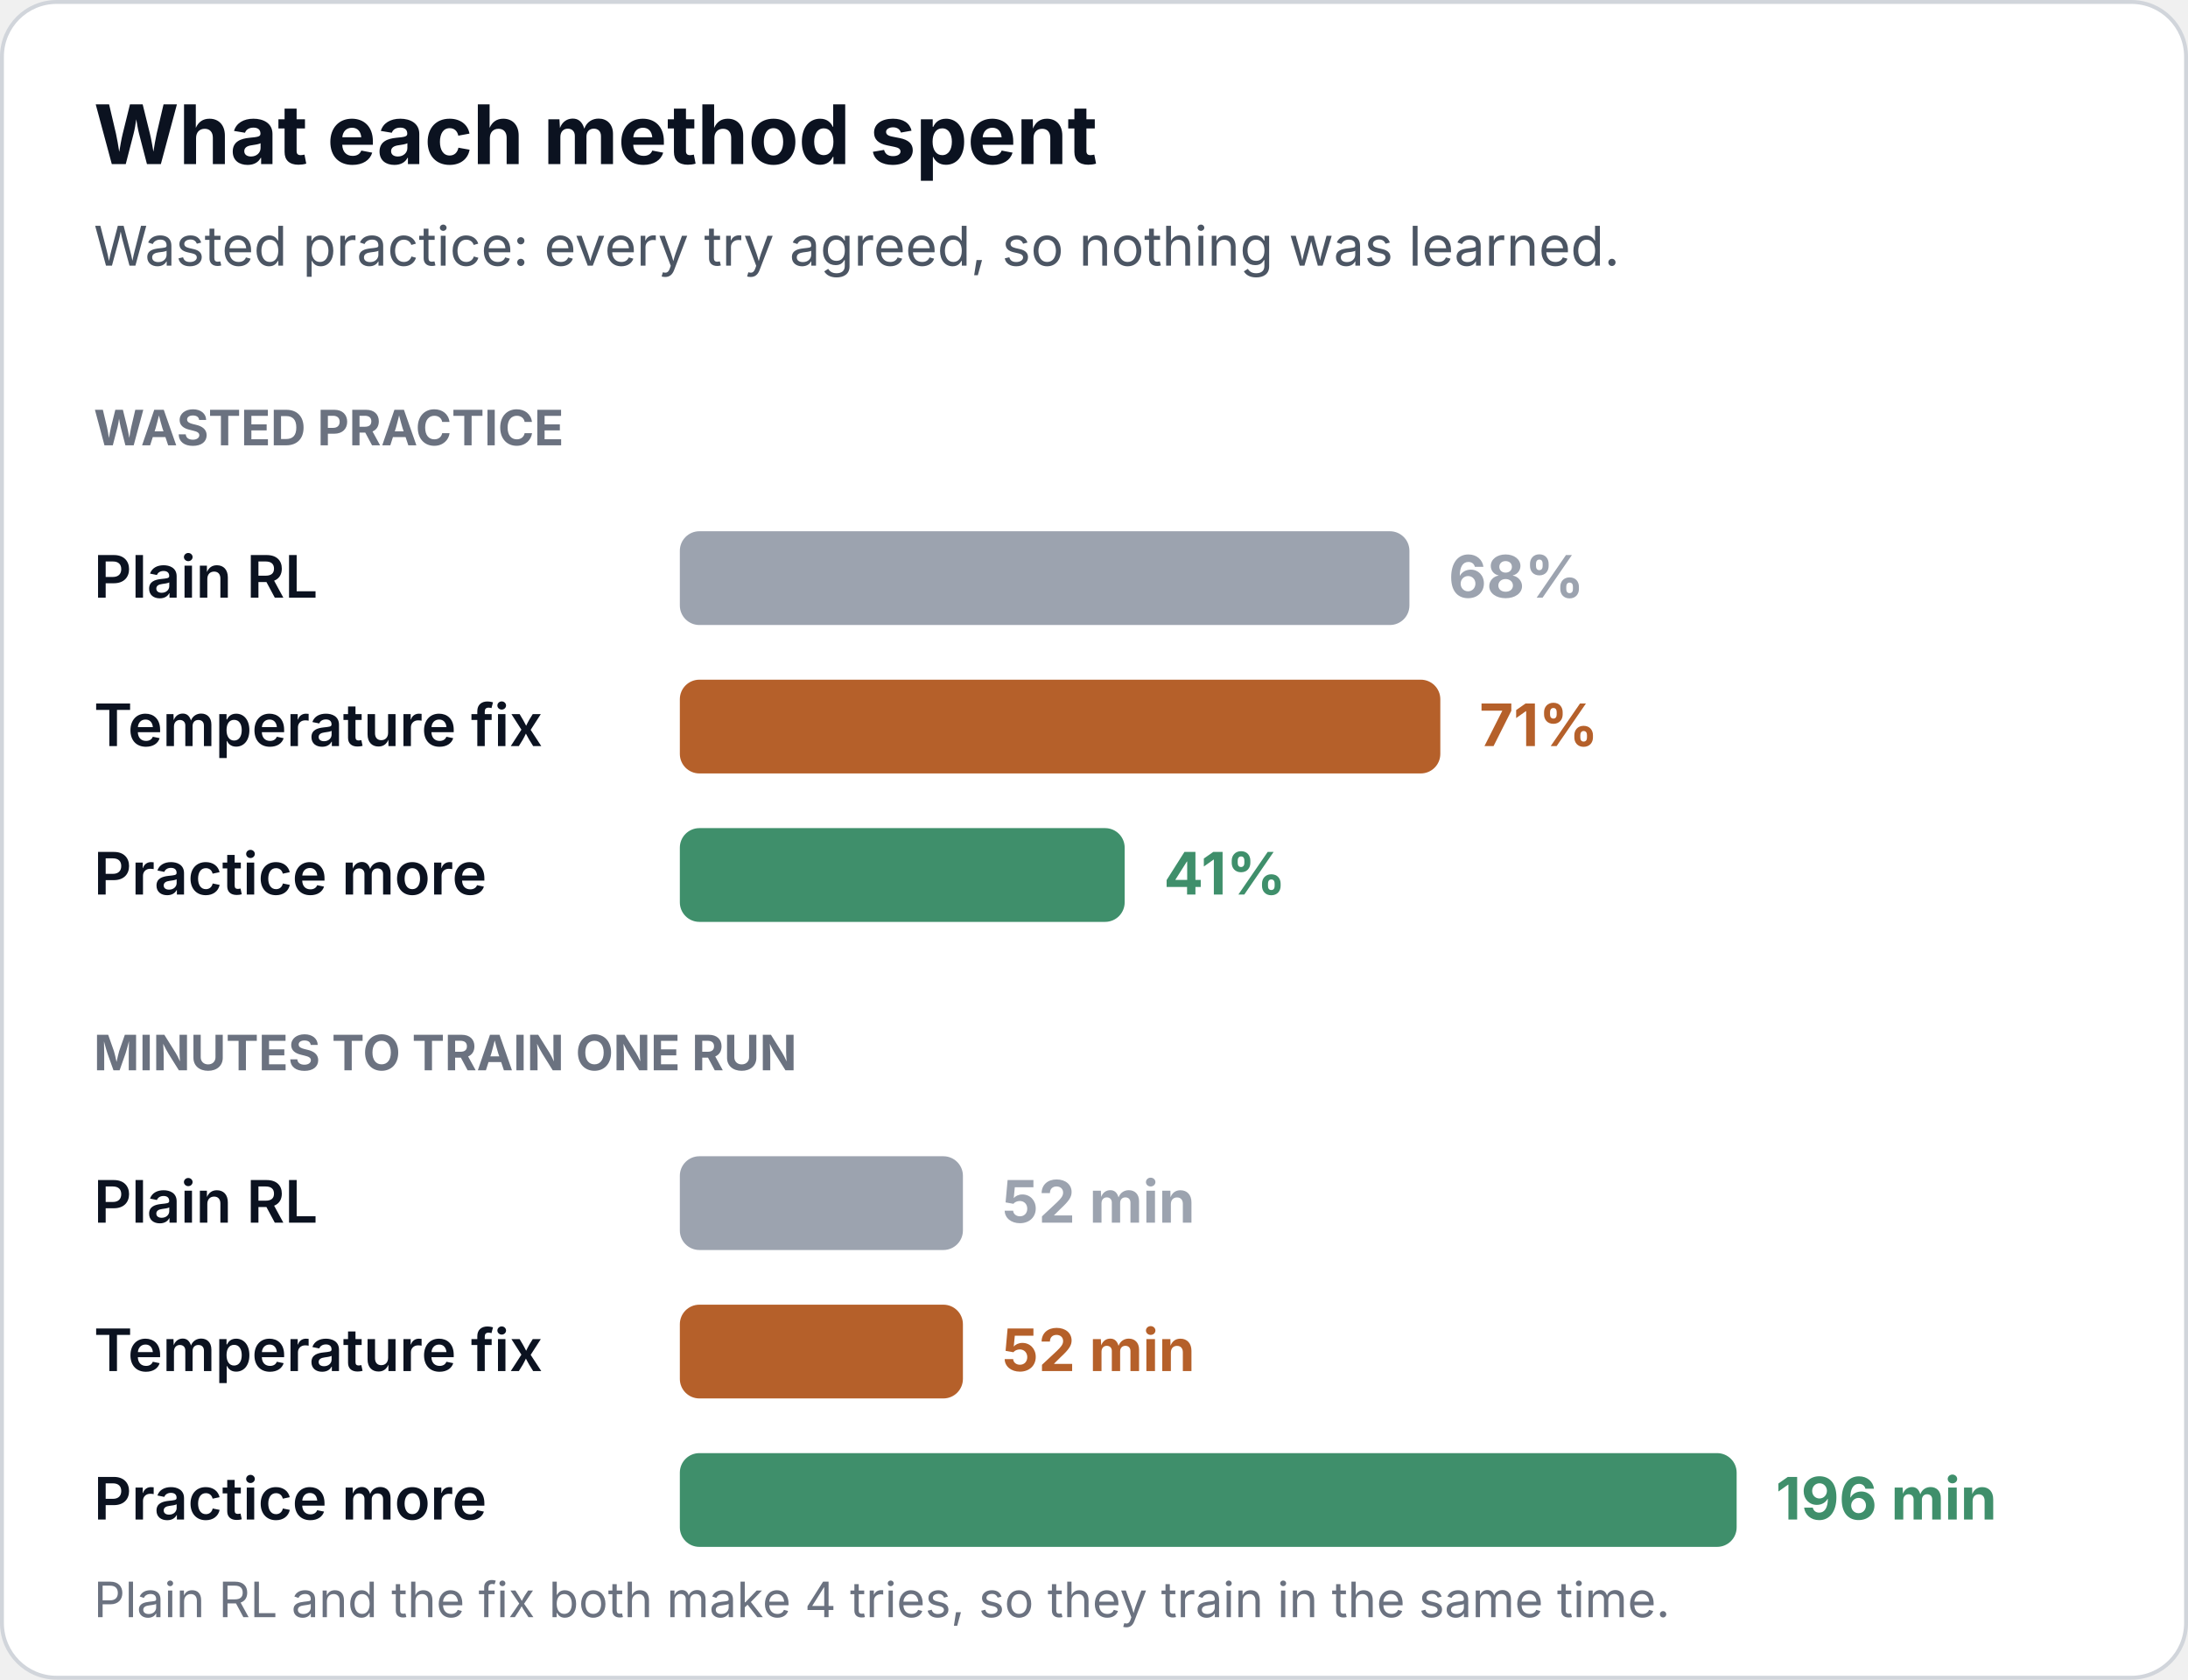
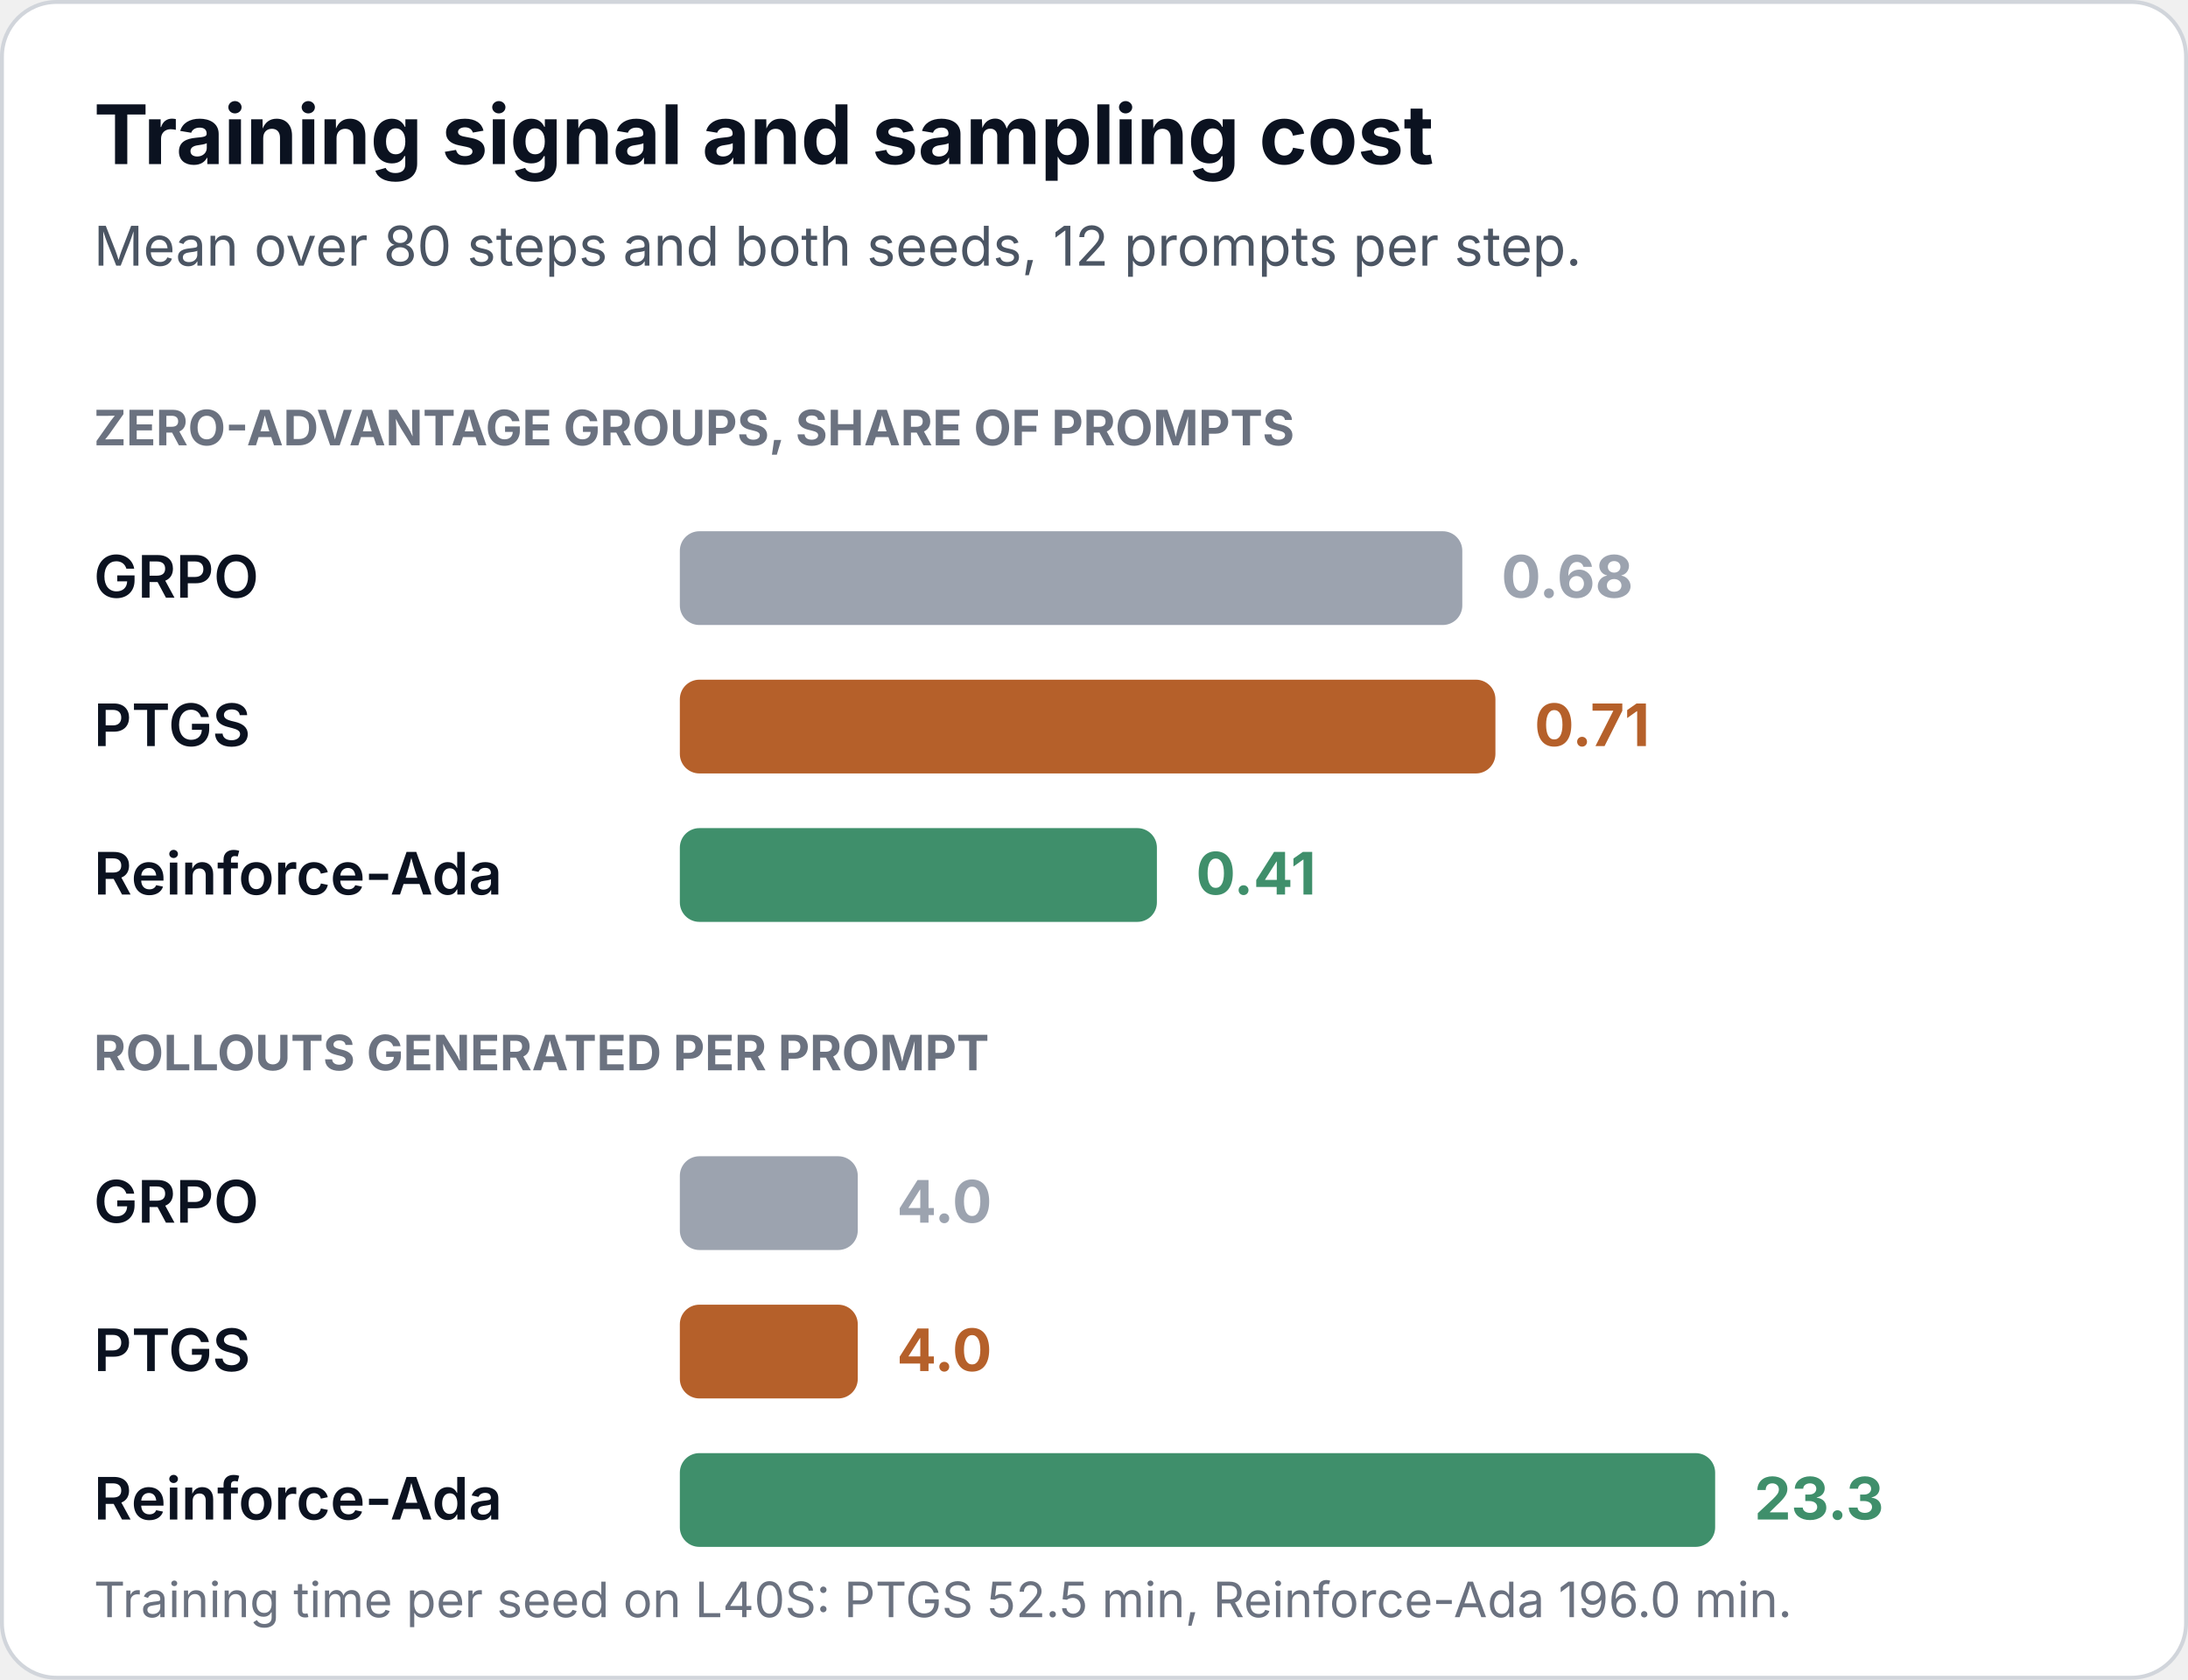
<svg xmlns="http://www.w3.org/2000/svg" viewBox="0 0 560 430" width="560" height="430">
  <rect x="0.5" y="0.5" width="559" height="429" rx="14" fill="#FFFFFF" stroke="#D1D5DB" />
-   <text x="24" y="42" font-family="ui-sans-serif, system-ui, -apple-system, 'Segoe UI', Inter, sans-serif" font-size="21" font-weight="700" fill="#0B1220" text-anchor="start">What each method spent</text>
-   <text x="24" y="68" font-family="ui-sans-serif, system-ui, -apple-system, 'Segoe UI', Inter, sans-serif" font-size="14" font-weight="400" fill="#4B5563" text-anchor="start">Wasted practice: every try agreed, so nothing was learned.</text>
-   <text x="24" y="114" font-family="ui-sans-serif, system-ui, -apple-system, 'Segoe UI', Inter, sans-serif" font-size="12.5" font-weight="700" fill="#6B7280" text-anchor="start">WASTED PRACTICE</text>
-   <text x="24" y="153" font-family="ui-sans-serif, system-ui, -apple-system, 'Segoe UI', Inter, sans-serif" font-size="15" font-weight="600" fill="#0B1220" text-anchor="start">Plain RL</text>
-   <rect x="174" y="136" width="186.731" height="24" rx="5" fill="#9CA3AF" />
-   <text x="370.731" y="153" font-family="ui-sans-serif, system-ui, -apple-system, 'Segoe UI', Inter, sans-serif" font-size="15" font-weight="700" fill="#9CA3AF" text-anchor="start">68%</text>
-   <text x="24" y="191" font-family="ui-sans-serif, system-ui, -apple-system, 'Segoe UI', Inter, sans-serif" font-size="15" font-weight="600" fill="#0B1220" text-anchor="start">Temperature fix</text>
-   <rect x="174" y="174" width="194.637" height="24" rx="5" fill="#B5602A" />
-   <text x="378.637" y="191" font-family="ui-sans-serif, system-ui, -apple-system, 'Segoe UI', Inter, sans-serif" font-size="15" font-weight="700" fill="#B5602A" text-anchor="start">71%</text>
-   <text x="24" y="229" font-family="ui-sans-serif, system-ui, -apple-system, 'Segoe UI', Inter, sans-serif" font-size="15" font-weight="600" fill="#0B1220" text-anchor="start">Practice more</text>
-   <rect x="174" y="212" width="113.85" height="24" rx="5" fill="#3F8F6B" />
-   <text x="297.85" y="229" font-family="ui-sans-serif, system-ui, -apple-system, 'Segoe UI', Inter, sans-serif" font-size="15" font-weight="700" fill="#3F8F6B" text-anchor="start">41%</text>
-   <text x="24" y="274" font-family="ui-sans-serif, system-ui, -apple-system, 'Segoe UI', Inter, sans-serif" font-size="12.5" font-weight="700" fill="#6B7280" text-anchor="start">MINUTES TO TRAIN ONE RUN</text>
-   <text x="24" y="313" font-family="ui-sans-serif, system-ui, -apple-system, 'Segoe UI', Inter, sans-serif" font-size="15" font-weight="600" fill="#0B1220" text-anchor="start">Plain RL</text>
-   <rect x="174" y="296" width="72.45" height="24" rx="5" fill="#9CA3AF" />
-   <text x="256.45" y="313" font-family="ui-sans-serif, system-ui, -apple-system, 'Segoe UI', Inter, sans-serif" font-size="15" font-weight="700" fill="#9CA3AF" text-anchor="start">52 min</text>
-   <text x="24" y="351" font-family="ui-sans-serif, system-ui, -apple-system, 'Segoe UI', Inter, sans-serif" font-size="15" font-weight="600" fill="#0B1220" text-anchor="start">Temperature fix</text>
-   <rect x="174" y="334" width="72.45" height="24" rx="5" fill="#B5602A" />
-   <text x="256.45" y="351" font-family="ui-sans-serif, system-ui, -apple-system, 'Segoe UI', Inter, sans-serif" font-size="15" font-weight="700" fill="#B5602A" text-anchor="start">52 min</text>
-   <text x="24" y="389" font-family="ui-sans-serif, system-ui, -apple-system, 'Segoe UI', Inter, sans-serif" font-size="15" font-weight="600" fill="#0B1220" text-anchor="start">Practice more</text>
-   <rect x="174" y="372" width="270.48" height="24" rx="5" fill="#3F8F6B" />
-   <text x="454.48" y="389" font-family="ui-sans-serif, system-ui, -apple-system, 'Segoe UI', Inter, sans-serif" font-size="15" font-weight="700" fill="#3F8F6B" text-anchor="start">196 min</text>
-   <text x="24" y="414" font-family="ui-sans-serif, system-ui, -apple-system, 'Segoe UI', Inter, sans-serif" font-size="12.5" font-weight="400" fill="#6B7280" text-anchor="start">Plain RL and the fix both make 4 tries, so they train in the same time.</text>
+   <text x="24" y="42" font-family="ui-sans-serif, system-ui, -apple-system, 'Segoe UI', Inter, sans-serif" font-size="21" font-weight="700" fill="#0B1220" text-anchor="start">Training signal and sampling cost</text>
+   <text x="24" y="68" font-family="ui-sans-serif, system-ui, -apple-system, 'Segoe UI', Inter, sans-serif" font-size="14" font-weight="400" fill="#4B5563" text-anchor="start">Mean over 80 steps and both seeds, 12 prompts per step.</text>
+   <text x="24" y="114" font-family="ui-sans-serif, system-ui, -apple-system, 'Segoe UI', Inter, sans-serif" font-size="12.5" font-weight="700" fill="#6B7280" text-anchor="start">ZERO-ADVANTAGE GROUPS, SHARE OF PROMPTS</text>
+   <text x="24" y="153" font-family="ui-sans-serif, system-ui, -apple-system, 'Segoe UI', Inter, sans-serif" font-size="15" font-weight="600" fill="#0B1220" text-anchor="start">GRPO</text>
+   <rect x="174" y="136" width="200.263" height="24" rx="5" fill="#9CA3AF" />
+   <text x="384.263" y="153" font-family="ui-sans-serif, system-ui, -apple-system, 'Segoe UI', Inter, sans-serif" font-size="15" font-weight="700" fill="#9CA3AF" text-anchor="start">0.68</text>
+   <text x="24" y="191" font-family="ui-sans-serif, system-ui, -apple-system, 'Segoe UI', Inter, sans-serif" font-size="15" font-weight="600" fill="#0B1220" text-anchor="start">PTGS</text>
+   <rect x="174" y="174" width="208.742" height="24" rx="5" fill="#B5602A" />
+   <text x="392.742" y="191" font-family="ui-sans-serif, system-ui, -apple-system, 'Segoe UI', Inter, sans-serif" font-size="15" font-weight="700" fill="#B5602A" text-anchor="start">0.71</text>
+   <text x="24" y="229" font-family="ui-sans-serif, system-ui, -apple-system, 'Segoe UI', Inter, sans-serif" font-size="15" font-weight="600" fill="#0B1220" text-anchor="start">Reinforce-Ada</text>
+   <rect x="174" y="212" width="122.1" height="24" rx="5" fill="#3F8F6B" />
+   <text x="306.1" y="229" font-family="ui-sans-serif, system-ui, -apple-system, 'Segoe UI', Inter, sans-serif" font-size="15" font-weight="700" fill="#3F8F6B" text-anchor="start">0.41</text>
+   <text x="24" y="274" font-family="ui-sans-serif, system-ui, -apple-system, 'Segoe UI', Inter, sans-serif" font-size="12.5" font-weight="700" fill="#6B7280" text-anchor="start">ROLLOUTS GENERATED PER PROMPT</text>
+   <text x="24" y="313" font-family="ui-sans-serif, system-ui, -apple-system, 'Segoe UI', Inter, sans-serif" font-size="15" font-weight="600" fill="#0B1220" text-anchor="start">GRPO</text>
+   <rect x="174" y="296" width="45.538" height="24" rx="5" fill="#9CA3AF" />
+   <text x="229.538" y="313" font-family="ui-sans-serif, system-ui, -apple-system, 'Segoe UI', Inter, sans-serif" font-size="15" font-weight="700" fill="#9CA3AF" text-anchor="start">4.0</text>
+   <text x="24" y="351" font-family="ui-sans-serif, system-ui, -apple-system, 'Segoe UI', Inter, sans-serif" font-size="15" font-weight="600" fill="#0B1220" text-anchor="start">PTGS</text>
+   <rect x="174" y="334" width="45.538" height="24" rx="5" fill="#B5602A" />
+   <text x="229.538" y="351" font-family="ui-sans-serif, system-ui, -apple-system, 'Segoe UI', Inter, sans-serif" font-size="15" font-weight="700" fill="#B5602A" text-anchor="start">4.0</text>
+   <text x="24" y="389" font-family="ui-sans-serif, system-ui, -apple-system, 'Segoe UI', Inter, sans-serif" font-size="15" font-weight="600" fill="#0B1220" text-anchor="start">Reinforce-Ada</text>
+   <rect x="174" y="372" width="264.977" height="24" rx="5" fill="#3F8F6B" />
+   <text x="448.977" y="389" font-family="ui-sans-serif, system-ui, -apple-system, 'Segoe UI', Inter, sans-serif" font-size="15" font-weight="700" fill="#3F8F6B" text-anchor="start">23.3</text>
+   <text x="24" y="414" font-family="ui-sans-serif, system-ui, -apple-system, 'Segoe UI', Inter, sans-serif" font-size="12.5" font-weight="400" fill="#6B7280" text-anchor="start">Training time per seed on L40S: PTGS 52.5 min, Reinforce-Ada 196.0 min.</text>
</svg>
